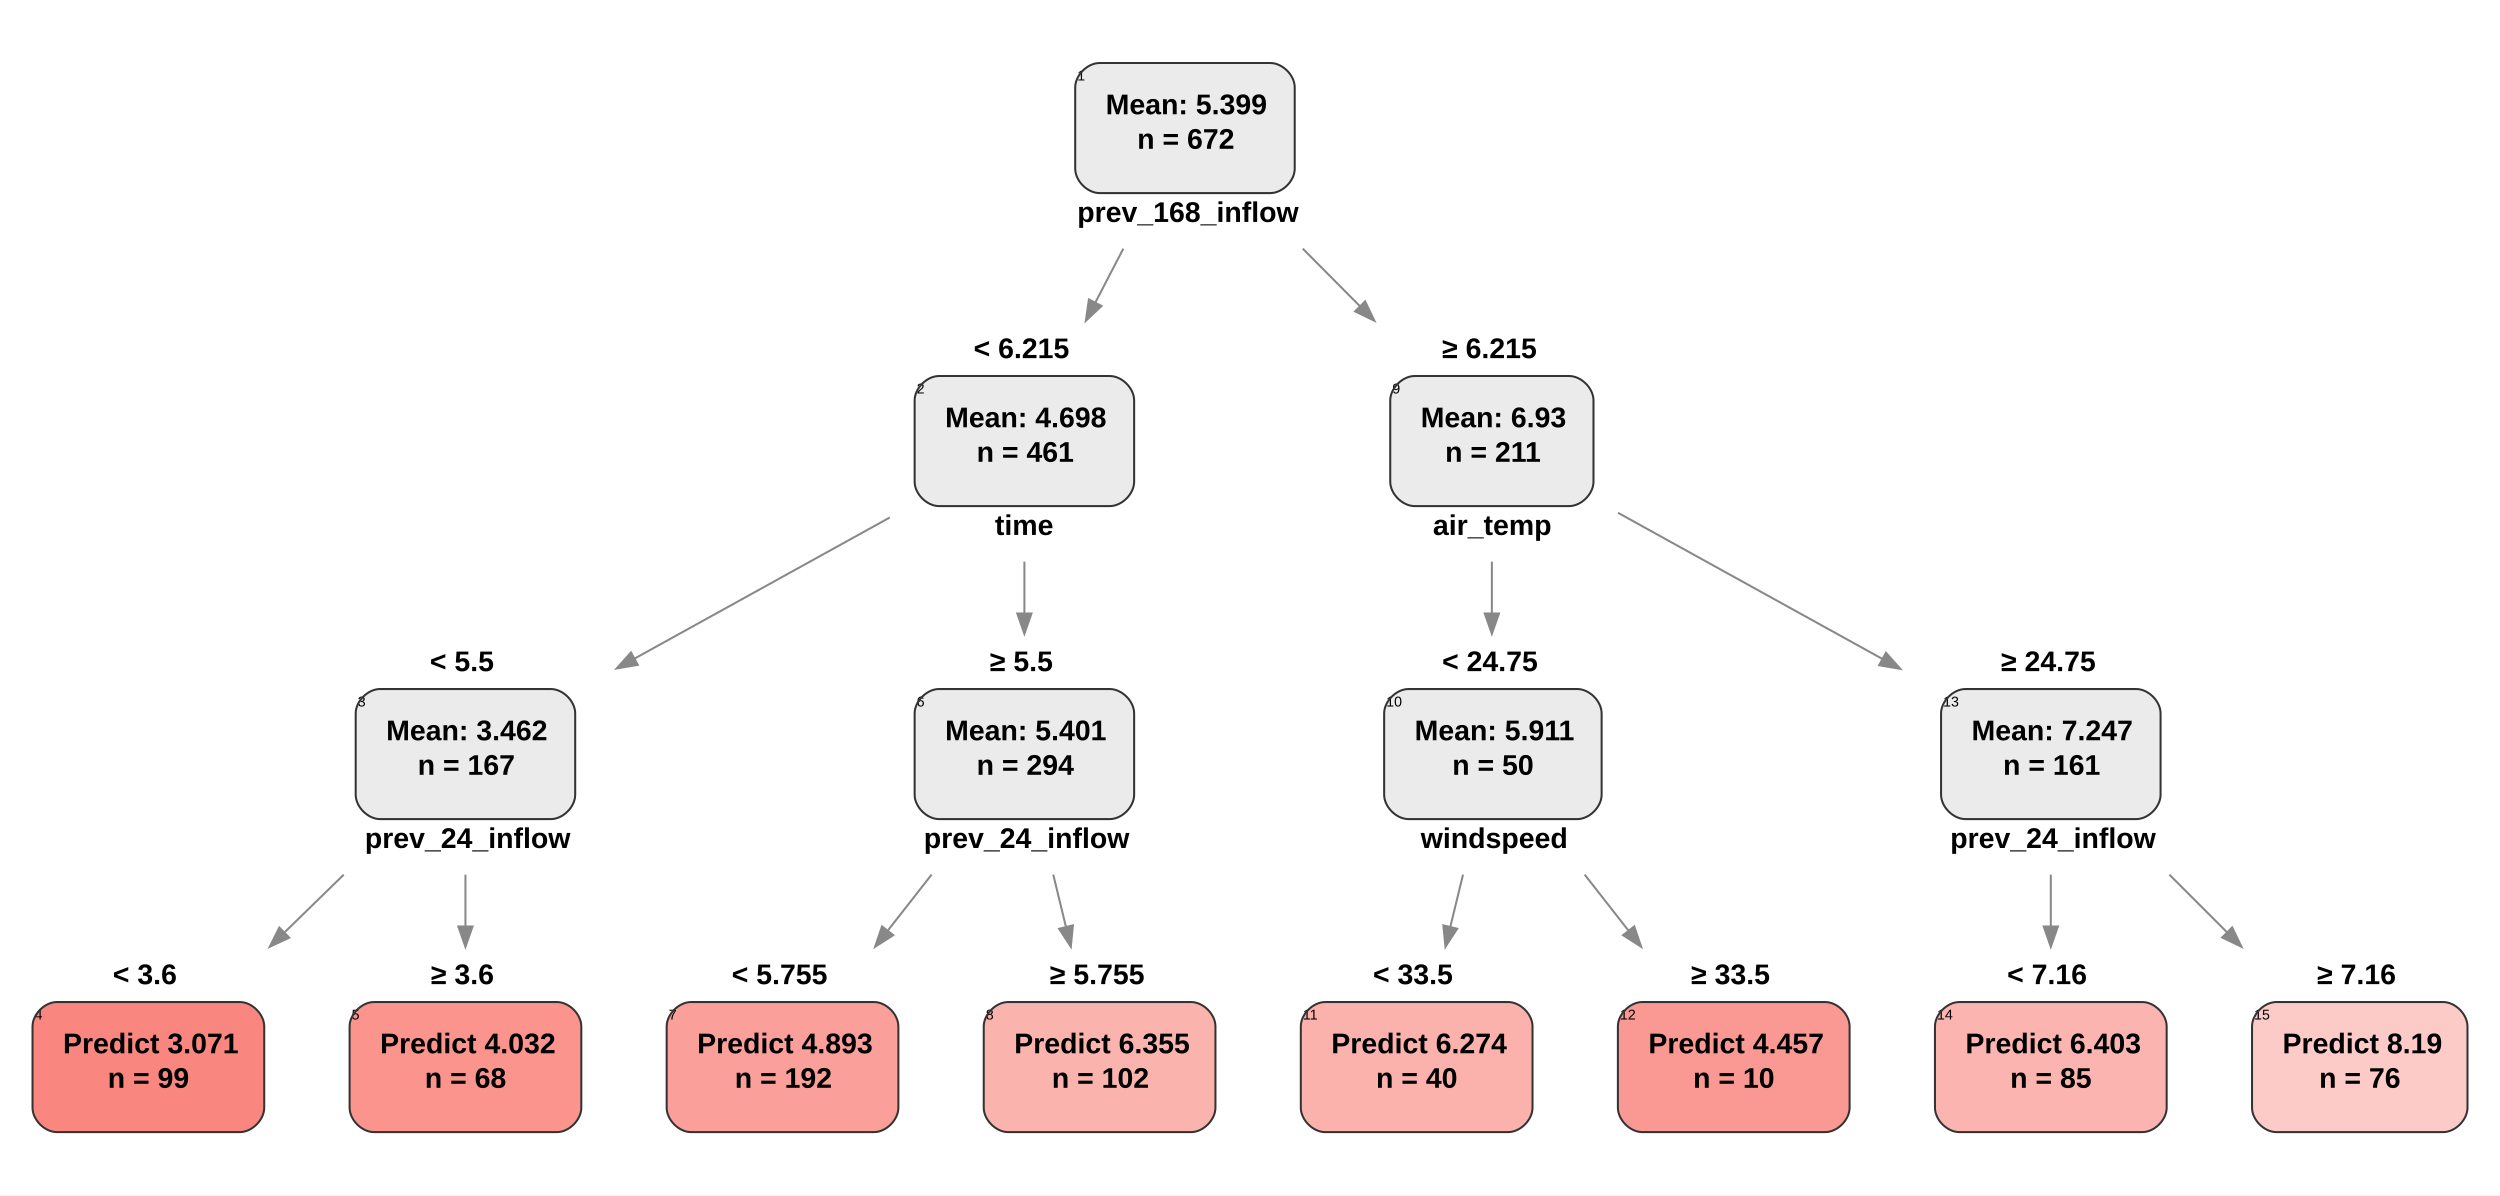
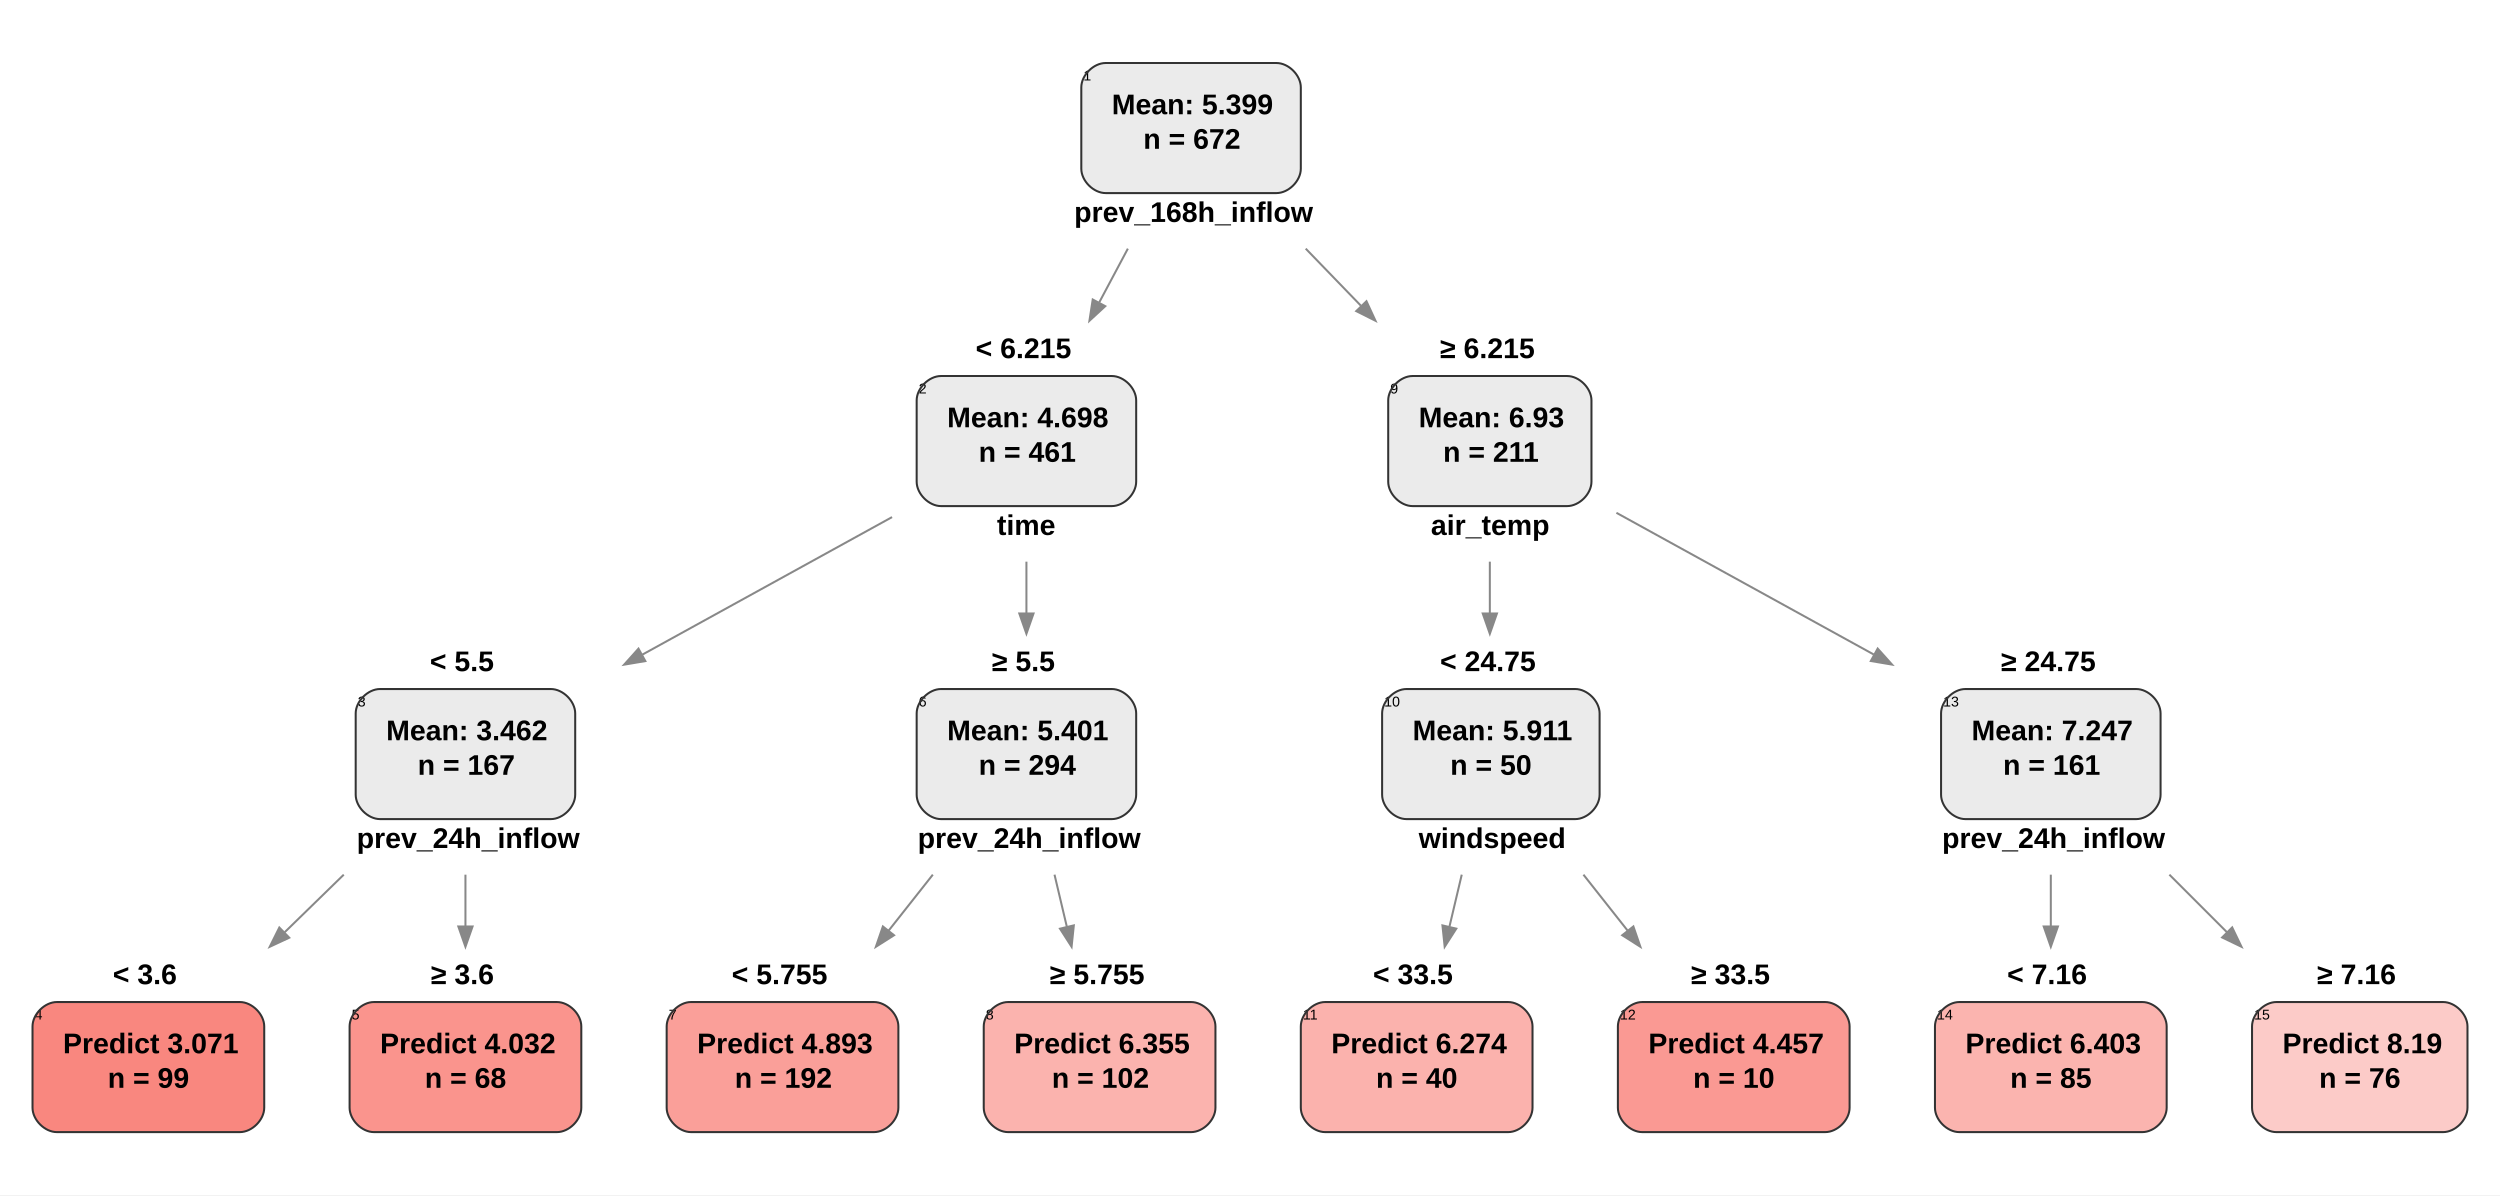
<svg xmlns="http://www.w3.org/2000/svg" width="1230pt" height="588pt" viewBox="0.00 0.00 1230.00 588.00">
  <g id="graph0" class="graph" transform="scale(1 1) rotate(0) translate(4 584)">
    <polygon fill="white" stroke="transparent" points="-4,4 -4,-584 1226,-584 1226,4 -4,4" />
    <g id="node1" class="node">
-       <text text-anchor="start" x="577" y="-561.8" font-family="Arial" font-weight="bold" font-size="14.00"> </text>
-       <text text-anchor="start" x="511" y="-517.3" font-family="Arial" font-size="14.00">   </text>
-       <path fill="#ebebeb" stroke="transparent" d="M537,-489C537,-489 621,-489 621,-489 627,-489 633,-495 633,-501 633,-501 633,-541 633,-541 633,-547 627,-553 621,-553 621,-553 537,-553 537,-553 531,-553 525,-547 525,-541 525,-541 525,-501 525,-501 525,-495 531,-489 537,-489" />
-       <text text-anchor="start" x="526" y="-550.4" font-family="Arial" font-size="2.00"> </text>
-       <text text-anchor="start" x="526" y="-544.4" font-family="Arial" font-size="7.00">  1</text>
-       <text text-anchor="start" x="540" y="-527.8" font-family="Arial" font-weight="bold" font-size="14.00">Mean: 5.399</text>
-       <text text-anchor="start" x="555.5" y="-510.8" font-family="Arial" font-weight="bold" font-size="14.00">n = 672</text>
-       <text text-anchor="start" x="577.5" y="-492.8" font-family="Arial" font-size="9.00"> </text>
-       <path fill="none" stroke="#333333" d="M537,-489C537,-489 621,-489 621,-489 627,-489 633,-495 633,-501 633,-501 633,-541 633,-541 633,-547 627,-553 621,-553 621,-553 537,-553 537,-553 531,-553 525,-547 525,-541 525,-541 525,-501 525,-501 525,-495 531,-489 537,-489" />
-       <text text-anchor="start" x="635" y="-517.3" font-family="Arial" font-size="14.00">   </text>
-       <text text-anchor="start" x="526" y="-474.8" font-family="Arial" font-weight="bold" font-size="14.00">prev_168_inflow</text>
+       <text text-anchor="start" x="580" y="-561.8" font-family="Arial" font-weight="bold" font-size="14.00"> </text>
+       <text text-anchor="start" x="510" y="-517.3" font-family="Arial" font-size="14.00">    </text>
+       <path fill="#ebebeb" stroke="transparent" d="M540,-489C540,-489 624,-489 624,-489 630,-489 636,-495 636,-501 636,-501 636,-541 636,-541 636,-547 630,-553 624,-553 624,-553 540,-553 540,-553 534,-553 528,-547 528,-541 528,-541 528,-501 528,-501 528,-495 534,-489 540,-489" />
+       <text text-anchor="start" x="529" y="-550.4" font-family="Arial" font-size="2.00"> </text>
+       <text text-anchor="start" x="529" y="-544.4" font-family="Arial" font-size="7.00">  1</text>
+       <text text-anchor="start" x="543" y="-527.8" font-family="Arial" font-weight="bold" font-size="14.00">Mean: 5.399</text>
+       <text text-anchor="start" x="558.5" y="-510.8" font-family="Arial" font-weight="bold" font-size="14.00">n = 672</text>
+       <text text-anchor="start" x="580.5" y="-492.8" font-family="Arial" font-size="9.00"> </text>
+       <path fill="none" stroke="#333333" d="M540,-489C540,-489 624,-489 624,-489 630,-489 636,-495 636,-501 636,-501 636,-541 636,-541 636,-547 630,-553 624,-553 624,-553 540,-553 540,-553 534,-553 528,-547 528,-541 528,-541 528,-501 528,-501 528,-495 534,-489 540,-489" />
+       <text text-anchor="start" x="638" y="-517.3" font-family="Arial" font-size="14.00">    </text>
+       <text text-anchor="start" x="524.5" y="-474.8" font-family="Arial" font-weight="bold" font-size="14.00">prev_168h_inflow</text>
    </g>
    <g id="node2" class="node">
-       <text text-anchor="start" x="475" y="-407.8" font-family="Arial" font-weight="bold" font-size="14.00"> &lt; 6.215</text>
-       <path fill="#ebebeb" stroke="transparent" d="M458,-335C458,-335 542,-335 542,-335 548,-335 554,-341 554,-347 554,-347 554,-387 554,-387 554,-393 548,-399 542,-399 542,-399 458,-399 458,-399 452,-399 446,-393 446,-387 446,-387 446,-347 446,-347 446,-341 452,-335 458,-335" />
-       <text text-anchor="start" x="447" y="-396.4" font-family="Arial" font-size="2.00"> </text>
-       <text text-anchor="start" x="447" y="-390.4" font-family="Arial" font-size="7.00">  2</text>
-       <text text-anchor="start" x="461" y="-373.8" font-family="Arial" font-weight="bold" font-size="14.00">Mean: 4.698</text>
-       <text text-anchor="start" x="476.5" y="-356.8" font-family="Arial" font-weight="bold" font-size="14.00">n = 461</text>
-       <text text-anchor="start" x="498.5" y="-338.8" font-family="Arial" font-size="9.00"> </text>
-       <path fill="none" stroke="#333333" d="M458,-335C458,-335 542,-335 542,-335 548,-335 554,-341 554,-347 554,-347 554,-387 554,-387 554,-393 548,-399 542,-399 542,-399 458,-399 458,-399 452,-399 446,-393 446,-387 446,-387 446,-347 446,-347 446,-341 452,-335 458,-335" />
-       <text text-anchor="start" x="485.5" y="-320.8" font-family="Arial" font-weight="bold" font-size="14.00">time</text>
+       <text text-anchor="start" x="476" y="-407.8" font-family="Arial" font-weight="bold" font-size="14.00"> &lt; 6.215</text>
+       <path fill="#ebebeb" stroke="transparent" d="M459,-335C459,-335 543,-335 543,-335 549,-335 555,-341 555,-347 555,-347 555,-387 555,-387 555,-393 549,-399 543,-399 543,-399 459,-399 459,-399 453,-399 447,-393 447,-387 447,-387 447,-347 447,-347 447,-341 453,-335 459,-335" />
+       <text text-anchor="start" x="448" y="-396.4" font-family="Arial" font-size="2.00"> </text>
+       <text text-anchor="start" x="448" y="-390.4" font-family="Arial" font-size="7.00">  2</text>
+       <text text-anchor="start" x="462" y="-373.8" font-family="Arial" font-weight="bold" font-size="14.00">Mean: 4.698</text>
+       <text text-anchor="start" x="477.5" y="-356.8" font-family="Arial" font-weight="bold" font-size="14.00">n = 461</text>
+       <text text-anchor="start" x="499.5" y="-338.8" font-family="Arial" font-size="9.00"> </text>
+       <path fill="none" stroke="#333333" d="M459,-335C459,-335 543,-335 543,-335 549,-335 555,-341 555,-347 555,-347 555,-387 555,-387 555,-393 549,-399 543,-399 543,-399 459,-399 459,-399 453,-399 447,-393 447,-387 447,-387 447,-347 447,-347 447,-341 453,-335 459,-335" />
+       <text text-anchor="start" x="486.5" y="-320.8" font-family="Arial" font-weight="bold" font-size="14.00">time</text>
    </g>
    <g id="edge1" class="edge">
-       <path fill="none" stroke="#888888" d="M548.68,-461.67C544.19,-453.03 539.54,-444.07 534.96,-435.27" />
-       <polygon fill="#888888" stroke="#888888" points="537.95,-433.44 530.24,-426.18 531.74,-436.66 537.95,-433.44" />
+       <path fill="none" stroke="#888888" d="M550.91,-461.67C546.31,-453.03 541.54,-444.07 536.85,-435.27" />
+       <polygon fill="#888888" stroke="#888888" points="539.79,-433.36 532,-426.18 533.62,-436.65 539.79,-433.36" />
    </g>
    <g id="node3" class="node">
-       <text text-anchor="start" x="705.5" y="-407.8" font-family="Arial" font-weight="bold" font-size="14.00"> ≥ 6.215</text>
-       <path fill="#ebebeb" stroke="transparent" d="M692,-335C692,-335 768,-335 768,-335 774,-335 780,-341 780,-347 780,-347 780,-387 780,-387 780,-393 774,-399 768,-399 768,-399 692,-399 692,-399 686,-399 680,-393 680,-387 680,-387 680,-347 680,-347 680,-341 686,-335 692,-335" />
-       <text text-anchor="start" x="681" y="-396.4" font-family="Arial" font-size="2.00"> </text>
-       <text text-anchor="start" x="681" y="-390.4" font-family="Arial" font-size="7.00">  9</text>
-       <text text-anchor="start" x="695" y="-373.8" font-family="Arial" font-weight="bold" font-size="14.00">Mean: 6.93</text>
-       <text text-anchor="start" x="707" y="-356.8" font-family="Arial" font-weight="bold" font-size="14.00">n = 211</text>
-       <text text-anchor="start" x="728.5" y="-338.8" font-family="Arial" font-size="9.00"> </text>
-       <path fill="none" stroke="#333333" d="M692,-335C692,-335 768,-335 768,-335 774,-335 780,-341 780,-347 780,-347 780,-387 780,-387 780,-393 774,-399 768,-399 768,-399 692,-399 692,-399 686,-399 680,-393 680,-387 680,-387 680,-347 680,-347 680,-341 686,-335 692,-335" />
-       <text text-anchor="start" x="701" y="-320.8" font-family="Arial" font-weight="bold" font-size="14.00">air_temp</text>
+       <text text-anchor="start" x="704.5" y="-407.8" font-family="Arial" font-weight="bold" font-size="14.00"> ≥ 6.215</text>
+       <path fill="#ebebeb" stroke="transparent" d="M691,-335C691,-335 767,-335 767,-335 773,-335 779,-341 779,-347 779,-347 779,-387 779,-387 779,-393 773,-399 767,-399 767,-399 691,-399 691,-399 685,-399 679,-393 679,-387 679,-387 679,-347 679,-347 679,-341 685,-335 691,-335" />
+       <text text-anchor="start" x="680" y="-396.4" font-family="Arial" font-size="2.00"> </text>
+       <text text-anchor="start" x="680" y="-390.4" font-family="Arial" font-size="7.00">  9</text>
+       <text text-anchor="start" x="694" y="-373.8" font-family="Arial" font-weight="bold" font-size="14.00">Mean: 6.93</text>
+       <text text-anchor="start" x="706" y="-356.8" font-family="Arial" font-weight="bold" font-size="14.00">n = 211</text>
+       <text text-anchor="start" x="727.5" y="-338.8" font-family="Arial" font-size="9.00"> </text>
+       <path fill="none" stroke="#333333" d="M691,-335C691,-335 767,-335 767,-335 773,-335 779,-341 779,-347 779,-347 779,-387 779,-387 779,-393 773,-399 767,-399 767,-399 691,-399 691,-399 685,-399 679,-393 679,-387 679,-387 679,-347 679,-347 679,-341 685,-335 691,-335" />
+       <text text-anchor="start" x="700" y="-320.8" font-family="Arial" font-weight="bold" font-size="14.00">air_temp</text>
    </g>
    <g id="edge2" class="edge">
-       <path fill="none" stroke="#888888" d="M636.95,-461.67C646.16,-452.39 655.74,-442.75 665.1,-433.33" />
-       <polygon fill="#888888" stroke="#888888" points="667.64,-435.74 672.21,-426.18 662.68,-430.8 667.64,-435.74" />
+       <path fill="none" stroke="#888888" d="M638.41,-461.67C647.29,-452.49 656.53,-442.94 665.55,-433.6" />
+       <polygon fill="#888888" stroke="#888888" points="668.3,-435.8 672.74,-426.18 663.27,-430.93 668.3,-435.8" />
    </g>
    <g id="node4" class="node">
      <text text-anchor="start" x="207.5" y="-253.8" font-family="Arial" font-weight="bold" font-size="14.00"> &lt; 5.5</text>
-       <text text-anchor="start" x="161" y="-209.3" font-family="Arial" font-size="14.00">  </text>
+       <text text-anchor="start" x="157" y="-209.3" font-family="Arial" font-size="14.00">   </text>
      <path fill="#ebebeb" stroke="transparent" d="M183,-181C183,-181 267,-181 267,-181 273,-181 279,-187 279,-193 279,-193 279,-233 279,-233 279,-239 273,-245 267,-245 267,-245 183,-245 183,-245 177,-245 171,-239 171,-233 171,-233 171,-193 171,-193 171,-187 177,-181 183,-181" />
      <text text-anchor="start" x="172" y="-242.4" font-family="Arial" font-size="2.00"> </text>
      <text text-anchor="start" x="172" y="-236.4" font-family="Arial" font-size="7.00">  3</text>
      <text text-anchor="start" x="186" y="-219.8" font-family="Arial" font-weight="bold" font-size="14.00">Mean: 3.462</text>
      <text text-anchor="start" x="201.5" y="-202.8" font-family="Arial" font-weight="bold" font-size="14.00">n = 167</text>
      <text text-anchor="start" x="223.5" y="-184.8" font-family="Arial" font-size="9.00"> </text>
      <path fill="none" stroke="#333333" d="M183,-181C183,-181 267,-181 267,-181 273,-181 279,-187 279,-193 279,-193 279,-233 279,-233 279,-239 273,-245 267,-245 267,-245 183,-245 183,-245 177,-245 171,-239 171,-233 171,-233 171,-193 171,-193 171,-187 177,-181 183,-181" />
-       <text text-anchor="start" x="281" y="-209.3" font-family="Arial" font-size="14.00">  </text>
-       <text text-anchor="start" x="175.5" y="-166.8" font-family="Arial" font-weight="bold" font-size="14.00">prev_24_inflow</text>
+       <text text-anchor="start" x="281" y="-209.3" font-family="Arial" font-size="14.00">   </text>
+       <text text-anchor="start" x="171.5" y="-166.8" font-family="Arial" font-weight="bold" font-size="14.00">prev_24h_inflow</text>
    </g>
    <g id="edge3" class="edge">
-       <path fill="none" stroke="#888888" d="M433.78,-329.4C396.1,-308.57 348.56,-282.29 308.36,-260.07" />
-       <polygon fill="#888888" stroke="#888888" points="309.81,-256.88 299.37,-255.11 306.43,-263.01 309.81,-256.88" />
+       <path fill="none" stroke="#888888" d="M434.89,-329.59C398.05,-309.3 351.72,-283.79 311.97,-261.89" />
+       <polygon fill="#888888" stroke="#888888" points="313.51,-258.75 303.07,-256.99 310.14,-264.88 313.51,-258.75" />
    </g>
    <g id="node5" class="node">
-       <text text-anchor="start" x="483" y="-253.8" font-family="Arial" font-weight="bold" font-size="14.00"> ≥ 5.5</text>
-       <text text-anchor="start" x="436" y="-209.3" font-family="Arial" font-size="14.00">  </text>
-       <path fill="#ebebeb" stroke="transparent" d="M458,-181C458,-181 542,-181 542,-181 548,-181 554,-187 554,-193 554,-193 554,-233 554,-233 554,-239 548,-245 542,-245 542,-245 458,-245 458,-245 452,-245 446,-239 446,-233 446,-233 446,-193 446,-193 446,-187 452,-181 458,-181" />
-       <text text-anchor="start" x="447" y="-242.4" font-family="Arial" font-size="2.00"> </text>
-       <text text-anchor="start" x="447" y="-236.4" font-family="Arial" font-size="7.00">  6</text>
-       <text text-anchor="start" x="461" y="-219.8" font-family="Arial" font-weight="bold" font-size="14.00">Mean: 5.401</text>
-       <text text-anchor="start" x="476.5" y="-202.8" font-family="Arial" font-weight="bold" font-size="14.00">n = 294</text>
-       <text text-anchor="start" x="498.5" y="-184.8" font-family="Arial" font-size="9.00"> </text>
-       <path fill="none" stroke="#333333" d="M458,-181C458,-181 542,-181 542,-181 548,-181 554,-187 554,-193 554,-193 554,-233 554,-233 554,-239 548,-245 542,-245 542,-245 458,-245 458,-245 452,-245 446,-239 446,-233 446,-233 446,-193 446,-193 446,-187 452,-181 458,-181" />
-       <text text-anchor="start" x="556" y="-209.3" font-family="Arial" font-size="14.00">  </text>
-       <text text-anchor="start" x="450.5" y="-166.8" font-family="Arial" font-weight="bold" font-size="14.00">prev_24_inflow</text>
+       <text text-anchor="start" x="484" y="-253.8" font-family="Arial" font-weight="bold" font-size="14.00"> ≥ 5.5</text>
+       <text text-anchor="start" x="433" y="-209.3" font-family="Arial" font-size="14.00">   </text>
+       <path fill="#ebebeb" stroke="transparent" d="M459,-181C459,-181 543,-181 543,-181 549,-181 555,-187 555,-193 555,-193 555,-233 555,-233 555,-239 549,-245 543,-245 543,-245 459,-245 459,-245 453,-245 447,-239 447,-233 447,-233 447,-193 447,-193 447,-187 453,-181 459,-181" />
+       <text text-anchor="start" x="448" y="-242.4" font-family="Arial" font-size="2.00"> </text>
+       <text text-anchor="start" x="448" y="-236.4" font-family="Arial" font-size="7.00">  6</text>
+       <text text-anchor="start" x="462" y="-219.8" font-family="Arial" font-weight="bold" font-size="14.00">Mean: 5.401</text>
+       <text text-anchor="start" x="477.5" y="-202.8" font-family="Arial" font-weight="bold" font-size="14.00">n = 294</text>
+       <text text-anchor="start" x="499.5" y="-184.8" font-family="Arial" font-size="9.00"> </text>
+       <path fill="none" stroke="#333333" d="M459,-181C459,-181 543,-181 543,-181 549,-181 555,-187 555,-193 555,-193 555,-233 555,-233 555,-239 549,-245 543,-245 543,-245 459,-245 459,-245 453,-245 447,-239 447,-233 447,-233 447,-193 447,-193 447,-187 453,-181 459,-181" />
+       <text text-anchor="start" x="557" y="-209.3" font-family="Arial" font-size="14.00">   </text>
+       <text text-anchor="start" x="447.5" y="-166.8" font-family="Arial" font-weight="bold" font-size="14.00">prev_24h_inflow</text>
    </g>
    <g id="edge4" class="edge">
-       <path fill="none" stroke="#888888" d="M500,-307.67C500,-299.39 500,-290.83 500,-282.38" />
-       <polygon fill="#888888" stroke="#888888" points="503.5,-282.18 500,-272.18 496.5,-282.18 503.5,-282.18" />
+       <path fill="none" stroke="#888888" d="M501,-307.67C501,-299.39 501,-290.83 501,-282.38" />
+       <polygon fill="#888888" stroke="#888888" points="504.5,-282.18 501,-272.18 497.5,-282.18 504.5,-282.18" />
    </g>
    <g id="node10" class="node">
-       <text text-anchor="start" x="705.5" y="-253.8" font-family="Arial" font-weight="bold" font-size="14.00"> &lt; 24.75</text>
-       <path fill="#ebebeb" stroke="transparent" d="M689,-181C689,-181 772,-181 772,-181 778,-181 784,-187 784,-193 784,-193 784,-233 784,-233 784,-239 778,-245 772,-245 772,-245 689,-245 689,-245 683,-245 677,-239 677,-233 677,-233 677,-193 677,-193 677,-187 683,-181 689,-181" />
-       <text text-anchor="start" x="678" y="-242.4" font-family="Arial" font-size="2.00"> </text>
-       <text text-anchor="start" x="678" y="-236.4" font-family="Arial" font-size="7.00">  10</text>
-       <text text-anchor="start" x="692" y="-219.8" font-family="Arial" font-weight="bold" font-size="14.00">Mean: 5.911</text>
-       <text text-anchor="start" x="710.5" y="-202.8" font-family="Arial" font-weight="bold" font-size="14.00">n = 50</text>
-       <text text-anchor="start" x="729" y="-184.8" font-family="Arial" font-size="9.00"> </text>
-       <path fill="none" stroke="#333333" d="M689,-181C689,-181 772,-181 772,-181 778,-181 784,-187 784,-193 784,-193 784,-233 784,-233 784,-239 778,-245 772,-245 772,-245 689,-245 689,-245 683,-245 677,-239 677,-233 677,-233 677,-193 677,-193 677,-187 683,-181 689,-181" />
-       <text text-anchor="start" x="695" y="-166.8" font-family="Arial" font-weight="bold" font-size="14.00">windspeed</text>
+       <text text-anchor="start" x="704.5" y="-253.8" font-family="Arial" font-weight="bold" font-size="14.00"> &lt; 24.75</text>
+       <path fill="#ebebeb" stroke="transparent" d="M688,-181C688,-181 771,-181 771,-181 777,-181 783,-187 783,-193 783,-193 783,-233 783,-233 783,-239 777,-245 771,-245 771,-245 688,-245 688,-245 682,-245 676,-239 676,-233 676,-233 676,-193 676,-193 676,-187 682,-181 688,-181" />
+       <text text-anchor="start" x="677" y="-242.4" font-family="Arial" font-size="2.00"> </text>
+       <text text-anchor="start" x="677" y="-236.4" font-family="Arial" font-size="7.00">  10</text>
+       <text text-anchor="start" x="691" y="-219.8" font-family="Arial" font-weight="bold" font-size="14.00">Mean: 5.911</text>
+       <text text-anchor="start" x="709.5" y="-202.8" font-family="Arial" font-weight="bold" font-size="14.00">n = 50</text>
+       <text text-anchor="start" x="728" y="-184.8" font-family="Arial" font-size="9.00"> </text>
+       <path fill="none" stroke="#333333" d="M688,-181C688,-181 771,-181 771,-181 777,-181 783,-187 783,-193 783,-193 783,-233 783,-233 783,-239 777,-245 771,-245 771,-245 688,-245 688,-245 682,-245 676,-239 676,-233 676,-233 676,-193 676,-193 676,-187 682,-181 688,-181" />
+       <text text-anchor="start" x="694" y="-166.8" font-family="Arial" font-weight="bold" font-size="14.00">windspeed</text>
    </g>
    <g id="edge9" class="edge">
-       <path fill="none" stroke="#888888" d="M730,-307.67C730,-299.39 730,-290.83 730,-282.38" />
-       <polygon fill="#888888" stroke="#888888" points="733.5,-282.18 730,-272.18 726.5,-282.18 733.5,-282.18" />
+       <path fill="none" stroke="#888888" d="M729,-307.67C729,-299.39 729,-290.83 729,-282.38" />
+       <polygon fill="#888888" stroke="#888888" points="732.5,-282.18 729,-272.18 725.5,-282.18 732.5,-282.18" />
    </g>
    <g id="node11" class="node">
      <text text-anchor="start" x="980.5" y="-253.8" font-family="Arial" font-weight="bold" font-size="14.00"> ≥ 24.75</text>
-       <text text-anchor="start" x="941" y="-209.3" font-family="Arial" font-size="14.00">  </text>
+       <text text-anchor="start" x="937" y="-209.3" font-family="Arial" font-size="14.00">   </text>
      <path fill="#ebebeb" stroke="transparent" d="M963,-181C963,-181 1047,-181 1047,-181 1053,-181 1059,-187 1059,-193 1059,-193 1059,-233 1059,-233 1059,-239 1053,-245 1047,-245 1047,-245 963,-245 963,-245 957,-245 951,-239 951,-233 951,-233 951,-193 951,-193 951,-187 957,-181 963,-181" />
      <text text-anchor="start" x="952" y="-242.4" font-family="Arial" font-size="2.00"> </text>
      <text text-anchor="start" x="952" y="-236.4" font-family="Arial" font-size="7.00">  13</text>
      <text text-anchor="start" x="966" y="-219.8" font-family="Arial" font-weight="bold" font-size="14.00">Mean: 7.247</text>
      <text text-anchor="start" x="981.5" y="-202.8" font-family="Arial" font-weight="bold" font-size="14.00">n = 161</text>
      <text text-anchor="start" x="1003.5" y="-184.8" font-family="Arial" font-size="9.00"> </text>
      <path fill="none" stroke="#333333" d="M963,-181C963,-181 1047,-181 1047,-181 1053,-181 1059,-187 1059,-193 1059,-193 1059,-233 1059,-233 1059,-239 1053,-245 1047,-245 1047,-245 963,-245 963,-245 957,-245 951,-239 951,-233 951,-233 951,-193 951,-193 951,-187 957,-181 963,-181" />
-       <text text-anchor="start" x="1061" y="-209.3" font-family="Arial" font-size="14.00">  </text>
-       <text text-anchor="start" x="955.5" y="-166.8" font-family="Arial" font-weight="bold" font-size="14.00">prev_24_inflow</text>
+       <text text-anchor="start" x="1061" y="-209.3" font-family="Arial" font-size="14.00">   </text>
+       <text text-anchor="start" x="951.5" y="-166.8" font-family="Arial" font-weight="bold" font-size="14.00">prev_24h_inflow</text>
    </g>
    <g id="edge10" class="edge">
-       <path fill="none" stroke="#888888" d="M792.06,-331.7C830.51,-310.44 880.36,-282.89 922.17,-259.78" />
-       <polygon fill="#888888" stroke="#888888" points="923.9,-262.83 930.96,-254.93 920.51,-256.7 923.9,-262.83" />
+       <path fill="none" stroke="#888888" d="M791.28,-331.7C828.68,-311.1 876.83,-284.59 917.96,-261.94" />
+       <polygon fill="#888888" stroke="#888888" points="919.82,-264.91 926.89,-257.02 916.44,-258.78 919.82,-264.91" />
    </g>
    <g id="node6" class="node">
      <text text-anchor="start" x="51.5" y="-99.8" font-family="Arial" font-weight="bold" font-size="14.00"> &lt; 3.6</text>
      <path fill="#f8766d" fill-opacity="0.875" stroke="transparent" d="M24,-27C24,-27 114,-27 114,-27 120,-27 126,-33 126,-39 126,-39 126,-79 126,-79 126,-85 120,-91 114,-91 114,-91 24,-91 24,-91 18,-91 12,-85 12,-79 12,-79 12,-39 12,-39 12,-33 18,-27 24,-27" />
      <text text-anchor="start" x="13" y="-88.4" font-family="Arial" font-size="2.00"> </text>
      <text text-anchor="start" x="13" y="-82.4" font-family="Arial" font-size="7.00">  4</text>
      <text text-anchor="start" x="27" y="-65.8" font-family="Arial" font-weight="bold" font-size="14.00">Predict 3.071</text>
      <text text-anchor="start" x="49" y="-48.8" font-family="Arial" font-weight="bold" font-size="14.00">n = 99</text>
      <text text-anchor="start" x="67.5" y="-30.8" font-family="Arial" font-size="9.00"> </text>
      <path fill="none" stroke="#333333" d="M24,-27C24,-27 114,-27 114,-27 120,-27 126,-33 126,-39 126,-39 126,-79 126,-79 126,-85 120,-91 114,-91 114,-91 24,-91 24,-91 18,-91 12,-85 12,-79 12,-79 12,-39 12,-39 12,-33 18,-27 24,-27" />
      <text text-anchor="start" x="67" y="-12.8" font-family="Arial" font-weight="bold" font-size="14.00"> </text>
    </g>
    <g id="edge5" class="edge">
      <path fill="none" stroke="#888888" d="M165.13,-153.67C155.62,-144.39 145.72,-134.75 136.05,-125.33" />
      <polygon fill="#888888" stroke="#888888" points="138.31,-122.65 128.71,-118.18 133.43,-127.66 138.31,-122.65" />
    </g>
    <g id="node7" class="node">
      <text text-anchor="start" x="208" y="-99.8" font-family="Arial" font-weight="bold" font-size="14.00"> ≥ 3.6</text>
      <path fill="#f8766d" fill-opacity="0.78" stroke="transparent" d="M180,-27C180,-27 270,-27 270,-27 276,-27 282,-33 282,-39 282,-39 282,-79 282,-79 282,-85 276,-91 270,-91 270,-91 180,-91 180,-91 174,-91 168,-85 168,-79 168,-79 168,-39 168,-39 168,-33 174,-27 180,-27" />
      <text text-anchor="start" x="169" y="-88.4" font-family="Arial" font-size="2.00"> </text>
      <text text-anchor="start" x="169" y="-82.4" font-family="Arial" font-size="7.00">  5</text>
      <text text-anchor="start" x="183" y="-65.8" font-family="Arial" font-weight="bold" font-size="14.00">Predict 4.032</text>
      <text text-anchor="start" x="205" y="-48.8" font-family="Arial" font-weight="bold" font-size="14.00">n = 68</text>
      <text text-anchor="start" x="223.5" y="-30.8" font-family="Arial" font-size="9.00"> </text>
      <path fill="none" stroke="#333333" d="M180,-27C180,-27 270,-27 270,-27 276,-27 282,-33 282,-39 282,-39 282,-79 282,-79 282,-85 276,-91 270,-91 270,-91 180,-91 180,-91 174,-91 168,-85 168,-79 168,-79 168,-39 168,-39 168,-33 174,-27 180,-27" />
      <text text-anchor="start" x="223" y="-12.8" font-family="Arial" font-weight="bold" font-size="14.00"> </text>
    </g>
    <g id="edge6" class="edge">
      <path fill="none" stroke="#888888" d="M225,-153.67C225,-145.39 225,-136.83 225,-128.38" />
      <polygon fill="#888888" stroke="#888888" points="228.5,-128.18 225,-118.18 221.5,-128.18 228.5,-128.18" />
    </g>
    <g id="node8" class="node">
      <text text-anchor="start" x="356" y="-99.8" font-family="Arial" font-weight="bold" font-size="14.00"> &lt; 5.755</text>
      <path fill="#f8766d" fill-opacity="0.698" stroke="transparent" d="M336,-27C336,-27 426,-27 426,-27 432,-27 438,-33 438,-39 438,-39 438,-79 438,-79 438,-85 432,-91 426,-91 426,-91 336,-91 336,-91 330,-91 324,-85 324,-79 324,-79 324,-39 324,-39 324,-33 330,-27 336,-27" />
      <text text-anchor="start" x="325" y="-88.4" font-family="Arial" font-size="2.00"> </text>
      <text text-anchor="start" x="325" y="-82.4" font-family="Arial" font-size="7.00">  7</text>
      <text text-anchor="start" x="339" y="-65.8" font-family="Arial" font-weight="bold" font-size="14.00">Predict 4.893</text>
      <text text-anchor="start" x="357.5" y="-48.8" font-family="Arial" font-weight="bold" font-size="14.00">n = 192</text>
      <text text-anchor="start" x="379.5" y="-30.8" font-family="Arial" font-size="9.00"> </text>
      <path fill="none" stroke="#333333" d="M336,-27C336,-27 426,-27 426,-27 432,-27 438,-33 438,-39 438,-39 438,-79 438,-79 438,-85 432,-91 426,-91 426,-91 336,-91 336,-91 330,-91 324,-85 324,-79 324,-79 324,-39 324,-39 324,-33 330,-27 336,-27" />
      <text text-anchor="start" x="379" y="-12.8" font-family="Arial" font-weight="bold" font-size="14.00"> </text>
    </g>
    <g id="edge7" class="edge">
-       <path fill="none" stroke="#888888" d="M454.33,-153.67C447.29,-144.67 439.96,-135.32 432.8,-126.16" />
-       <polygon fill="#888888" stroke="#888888" points="435.47,-123.89 426.55,-118.18 429.95,-128.21 435.47,-123.89" />
+       <path fill="none" stroke="#888888" d="M454.95,-153.67C447.84,-144.67 440.46,-135.32 433.23,-126.16" />
+       <polygon fill="#888888" stroke="#888888" points="435.87,-123.86 426.93,-118.18 430.38,-128.19 435.87,-123.86" />
    </g>
    <g id="node9" class="node">
      <text text-anchor="start" x="512.5" y="-99.8" font-family="Arial" font-weight="bold" font-size="14.00"> ≥ 5.755</text>
      <path fill="#f8766d" fill-opacity="0.553" stroke="transparent" d="M492,-27C492,-27 582,-27 582,-27 588,-27 594,-33 594,-39 594,-39 594,-79 594,-79 594,-85 588,-91 582,-91 582,-91 492,-91 492,-91 486,-91 480,-85 480,-79 480,-79 480,-39 480,-39 480,-33 486,-27 492,-27" />
      <text text-anchor="start" x="481" y="-88.4" font-family="Arial" font-size="2.00"> </text>
      <text text-anchor="start" x="481" y="-82.4" font-family="Arial" font-size="7.00">  8</text>
      <text text-anchor="start" x="495" y="-65.8" font-family="Arial" font-weight="bold" font-size="14.00">Predict 6.355</text>
      <text text-anchor="start" x="513.5" y="-48.8" font-family="Arial" font-weight="bold" font-size="14.00">n = 102</text>
      <text text-anchor="start" x="535.5" y="-30.8" font-family="Arial" font-size="9.00"> </text>
      <path fill="none" stroke="#333333" d="M492,-27C492,-27 582,-27 582,-27 588,-27 594,-33 594,-39 594,-39 594,-79 594,-79 594,-85 588,-91 582,-91 582,-91 492,-91 492,-91 486,-91 480,-85 480,-79 480,-79 480,-39 480,-39 480,-33 486,-27 492,-27" />
      <text text-anchor="start" x="535" y="-12.8" font-family="Arial" font-weight="bold" font-size="14.00"> </text>
    </g>
    <g id="edge8" class="edge">
-       <path fill="none" stroke="#888888" d="M514.2,-153.67C516.24,-145.3 518.34,-136.64 520.42,-128.1" />
-       <polygon fill="#888888" stroke="#888888" points="523.87,-128.72 522.84,-118.18 517.07,-127.06 523.87,-128.72" />
+       <path fill="none" stroke="#888888" d="M514.82,-153.67C516.8,-145.3 518.85,-136.64 520.87,-128.1" />
+       <polygon fill="#888888" stroke="#888888" points="524.32,-128.71 523.22,-118.18 517.51,-127.1 524.32,-128.71" />
    </g>
    <g id="node12" class="node">
      <text text-anchor="start" x="671.5" y="-99.8" font-family="Arial" font-weight="bold" font-size="14.00"> &lt; 33.5</text>
      <path fill="#f8766d" fill-opacity="0.561" stroke="transparent" d="M648,-27C648,-27 738,-27 738,-27 744,-27 750,-33 750,-39 750,-39 750,-79 750,-79 750,-85 744,-91 738,-91 738,-91 648,-91 648,-91 642,-91 636,-85 636,-79 636,-79 636,-39 636,-39 636,-33 642,-27 648,-27" />
      <text text-anchor="start" x="637" y="-88.4" font-family="Arial" font-size="2.00"> </text>
      <text text-anchor="start" x="637" y="-82.4" font-family="Arial" font-size="7.00">  11</text>
      <text text-anchor="start" x="651" y="-65.8" font-family="Arial" font-weight="bold" font-size="14.00">Predict 6.274</text>
      <text text-anchor="start" x="673" y="-48.8" font-family="Arial" font-weight="bold" font-size="14.00">n = 40</text>
      <text text-anchor="start" x="691.5" y="-30.8" font-family="Arial" font-size="9.00"> </text>
      <path fill="none" stroke="#333333" d="M648,-27C648,-27 738,-27 738,-27 744,-27 750,-33 750,-39 750,-39 750,-79 750,-79 750,-85 744,-91 738,-91 738,-91 648,-91 648,-91 642,-91 636,-85 636,-79 636,-79 636,-39 636,-39 636,-33 642,-27 648,-27" />
      <text text-anchor="start" x="691" y="-12.8" font-family="Arial" font-weight="bold" font-size="14.00"> </text>
    </g>
    <g id="edge11" class="edge">
-       <path fill="none" stroke="#888888" d="M715.8,-153.67C713.76,-145.3 711.66,-136.64 709.58,-128.1" />
-       <polygon fill="#888888" stroke="#888888" points="712.93,-127.06 707.16,-118.18 706.13,-128.72 712.93,-127.06" />
+       <path fill="none" stroke="#888888" d="M715.18,-153.67C713.2,-145.3 711.15,-136.64 709.13,-128.1" />
+       <polygon fill="#888888" stroke="#888888" points="712.49,-127.1 706.78,-118.18 705.68,-128.71 712.49,-127.1" />
    </g>
    <g id="node13" class="node">
      <text text-anchor="start" x="828" y="-99.8" font-family="Arial" font-weight="bold" font-size="14.00"> ≥ 33.5</text>
      <path fill="#f8766d" fill-opacity="0.741" stroke="transparent" d="M804,-27C804,-27 894,-27 894,-27 900,-27 906,-33 906,-39 906,-39 906,-79 906,-79 906,-85 900,-91 894,-91 894,-91 804,-91 804,-91 798,-91 792,-85 792,-79 792,-79 792,-39 792,-39 792,-33 798,-27 804,-27" />
      <text text-anchor="start" x="793" y="-88.4" font-family="Arial" font-size="2.00"> </text>
      <text text-anchor="start" x="793" y="-82.4" font-family="Arial" font-size="7.00">  12</text>
      <text text-anchor="start" x="807" y="-65.8" font-family="Arial" font-weight="bold" font-size="14.00">Predict 4.457</text>
      <text text-anchor="start" x="829" y="-48.8" font-family="Arial" font-weight="bold" font-size="14.00">n = 10</text>
      <text text-anchor="start" x="847.5" y="-30.8" font-family="Arial" font-size="9.00"> </text>
      <path fill="none" stroke="#333333" d="M804,-27C804,-27 894,-27 894,-27 900,-27 906,-33 906,-39 906,-39 906,-79 906,-79 906,-85 900,-91 894,-91 894,-91 804,-91 804,-91 798,-91 792,-85 792,-79 792,-79 792,-39 792,-39 792,-33 798,-27 804,-27" />
      <text text-anchor="start" x="847" y="-12.8" font-family="Arial" font-weight="bold" font-size="14.00"> </text>
    </g>
    <g id="edge12" class="edge">
-       <path fill="none" stroke="#888888" d="M775.67,-153.67C782.71,-144.67 790.04,-135.32 797.2,-126.16" />
-       <polygon fill="#888888" stroke="#888888" points="800.05,-128.21 803.45,-118.18 794.53,-123.89 800.05,-128.21" />
+       <path fill="none" stroke="#888888" d="M775.05,-153.67C782.16,-144.67 789.54,-135.32 796.77,-126.16" />
+       <polygon fill="#888888" stroke="#888888" points="799.62,-128.19 803.07,-118.18 794.13,-123.86 799.62,-128.19" />
    </g>
    <g id="node14" class="node">
      <text text-anchor="start" x="983.5" y="-99.8" font-family="Arial" font-weight="bold" font-size="14.00"> &lt; 7.16</text>
      <path fill="#f8766d" fill-opacity="0.549" stroke="transparent" d="M960,-27C960,-27 1050,-27 1050,-27 1056,-27 1062,-33 1062,-39 1062,-39 1062,-79 1062,-79 1062,-85 1056,-91 1050,-91 1050,-91 960,-91 960,-91 954,-91 948,-85 948,-79 948,-79 948,-39 948,-39 948,-33 954,-27 960,-27" />
      <text text-anchor="start" x="949" y="-88.4" font-family="Arial" font-size="2.00"> </text>
      <text text-anchor="start" x="949" y="-82.4" font-family="Arial" font-size="7.00">  14</text>
      <text text-anchor="start" x="963" y="-65.8" font-family="Arial" font-weight="bold" font-size="14.00">Predict 6.403</text>
      <text text-anchor="start" x="985" y="-48.8" font-family="Arial" font-weight="bold" font-size="14.00">n = 85</text>
      <text text-anchor="start" x="1003.5" y="-30.8" font-family="Arial" font-size="9.00"> </text>
      <path fill="none" stroke="#333333" d="M960,-27C960,-27 1050,-27 1050,-27 1056,-27 1062,-33 1062,-39 1062,-39 1062,-79 1062,-79 1062,-85 1056,-91 1050,-91 1050,-91 960,-91 960,-91 954,-91 948,-85 948,-79 948,-79 948,-39 948,-39 948,-33 954,-27 960,-27" />
      <text text-anchor="start" x="1003" y="-12.8" font-family="Arial" font-weight="bold" font-size="14.00"> </text>
    </g>
    <g id="edge13" class="edge">
      <path fill="none" stroke="#888888" d="M1005,-153.67C1005,-145.39 1005,-136.83 1005,-128.38" />
      <polygon fill="#888888" stroke="#888888" points="1008.5,-128.18 1005,-118.18 1001.5,-128.18 1008.5,-128.18" />
    </g>
    <g id="node15" class="node">
      <text text-anchor="start" x="1136" y="-99.8" font-family="Arial" font-weight="bold" font-size="14.00"> ≥ 7.16</text>
      <path fill="#f8766d" fill-opacity="0.376" stroke="transparent" d="M1116,-27C1116,-27 1198,-27 1198,-27 1204,-27 1210,-33 1210,-39 1210,-39 1210,-79 1210,-79 1210,-85 1204,-91 1198,-91 1198,-91 1116,-91 1116,-91 1110,-91 1104,-85 1104,-79 1104,-79 1104,-39 1104,-39 1104,-33 1110,-27 1116,-27" />
      <text text-anchor="start" x="1105" y="-88.4" font-family="Arial" font-size="2.00"> </text>
      <text text-anchor="start" x="1105" y="-82.4" font-family="Arial" font-size="7.00">  15</text>
      <text text-anchor="start" x="1119" y="-65.8" font-family="Arial" font-weight="bold" font-size="14.00">Predict 8.19</text>
      <text text-anchor="start" x="1137" y="-48.8" font-family="Arial" font-weight="bold" font-size="14.00">n = 76</text>
      <text text-anchor="start" x="1155.5" y="-30.8" font-family="Arial" font-size="9.00"> </text>
      <path fill="none" stroke="#333333" d="M1116,-27C1116,-27 1198,-27 1198,-27 1204,-27 1210,-33 1210,-39 1210,-39 1210,-79 1210,-79 1210,-85 1204,-91 1198,-91 1198,-91 1116,-91 1116,-91 1110,-91 1104,-85 1104,-79 1104,-79 1104,-39 1104,-39 1104,-33 1110,-27 1116,-27" />
      <text text-anchor="start" x="1155" y="-12.8" font-family="Arial" font-weight="bold" font-size="14.00"> </text>
    </g>
    <g id="edge14" class="edge">
      <path fill="none" stroke="#888888" d="M1063.33,-153.67C1072.61,-144.39 1082.25,-134.75 1091.67,-125.33" />
      <polygon fill="#888888" stroke="#888888" points="1094.23,-127.72 1098.82,-118.18 1089.28,-122.77 1094.23,-127.72" />
    </g>
  </g>
</svg>
